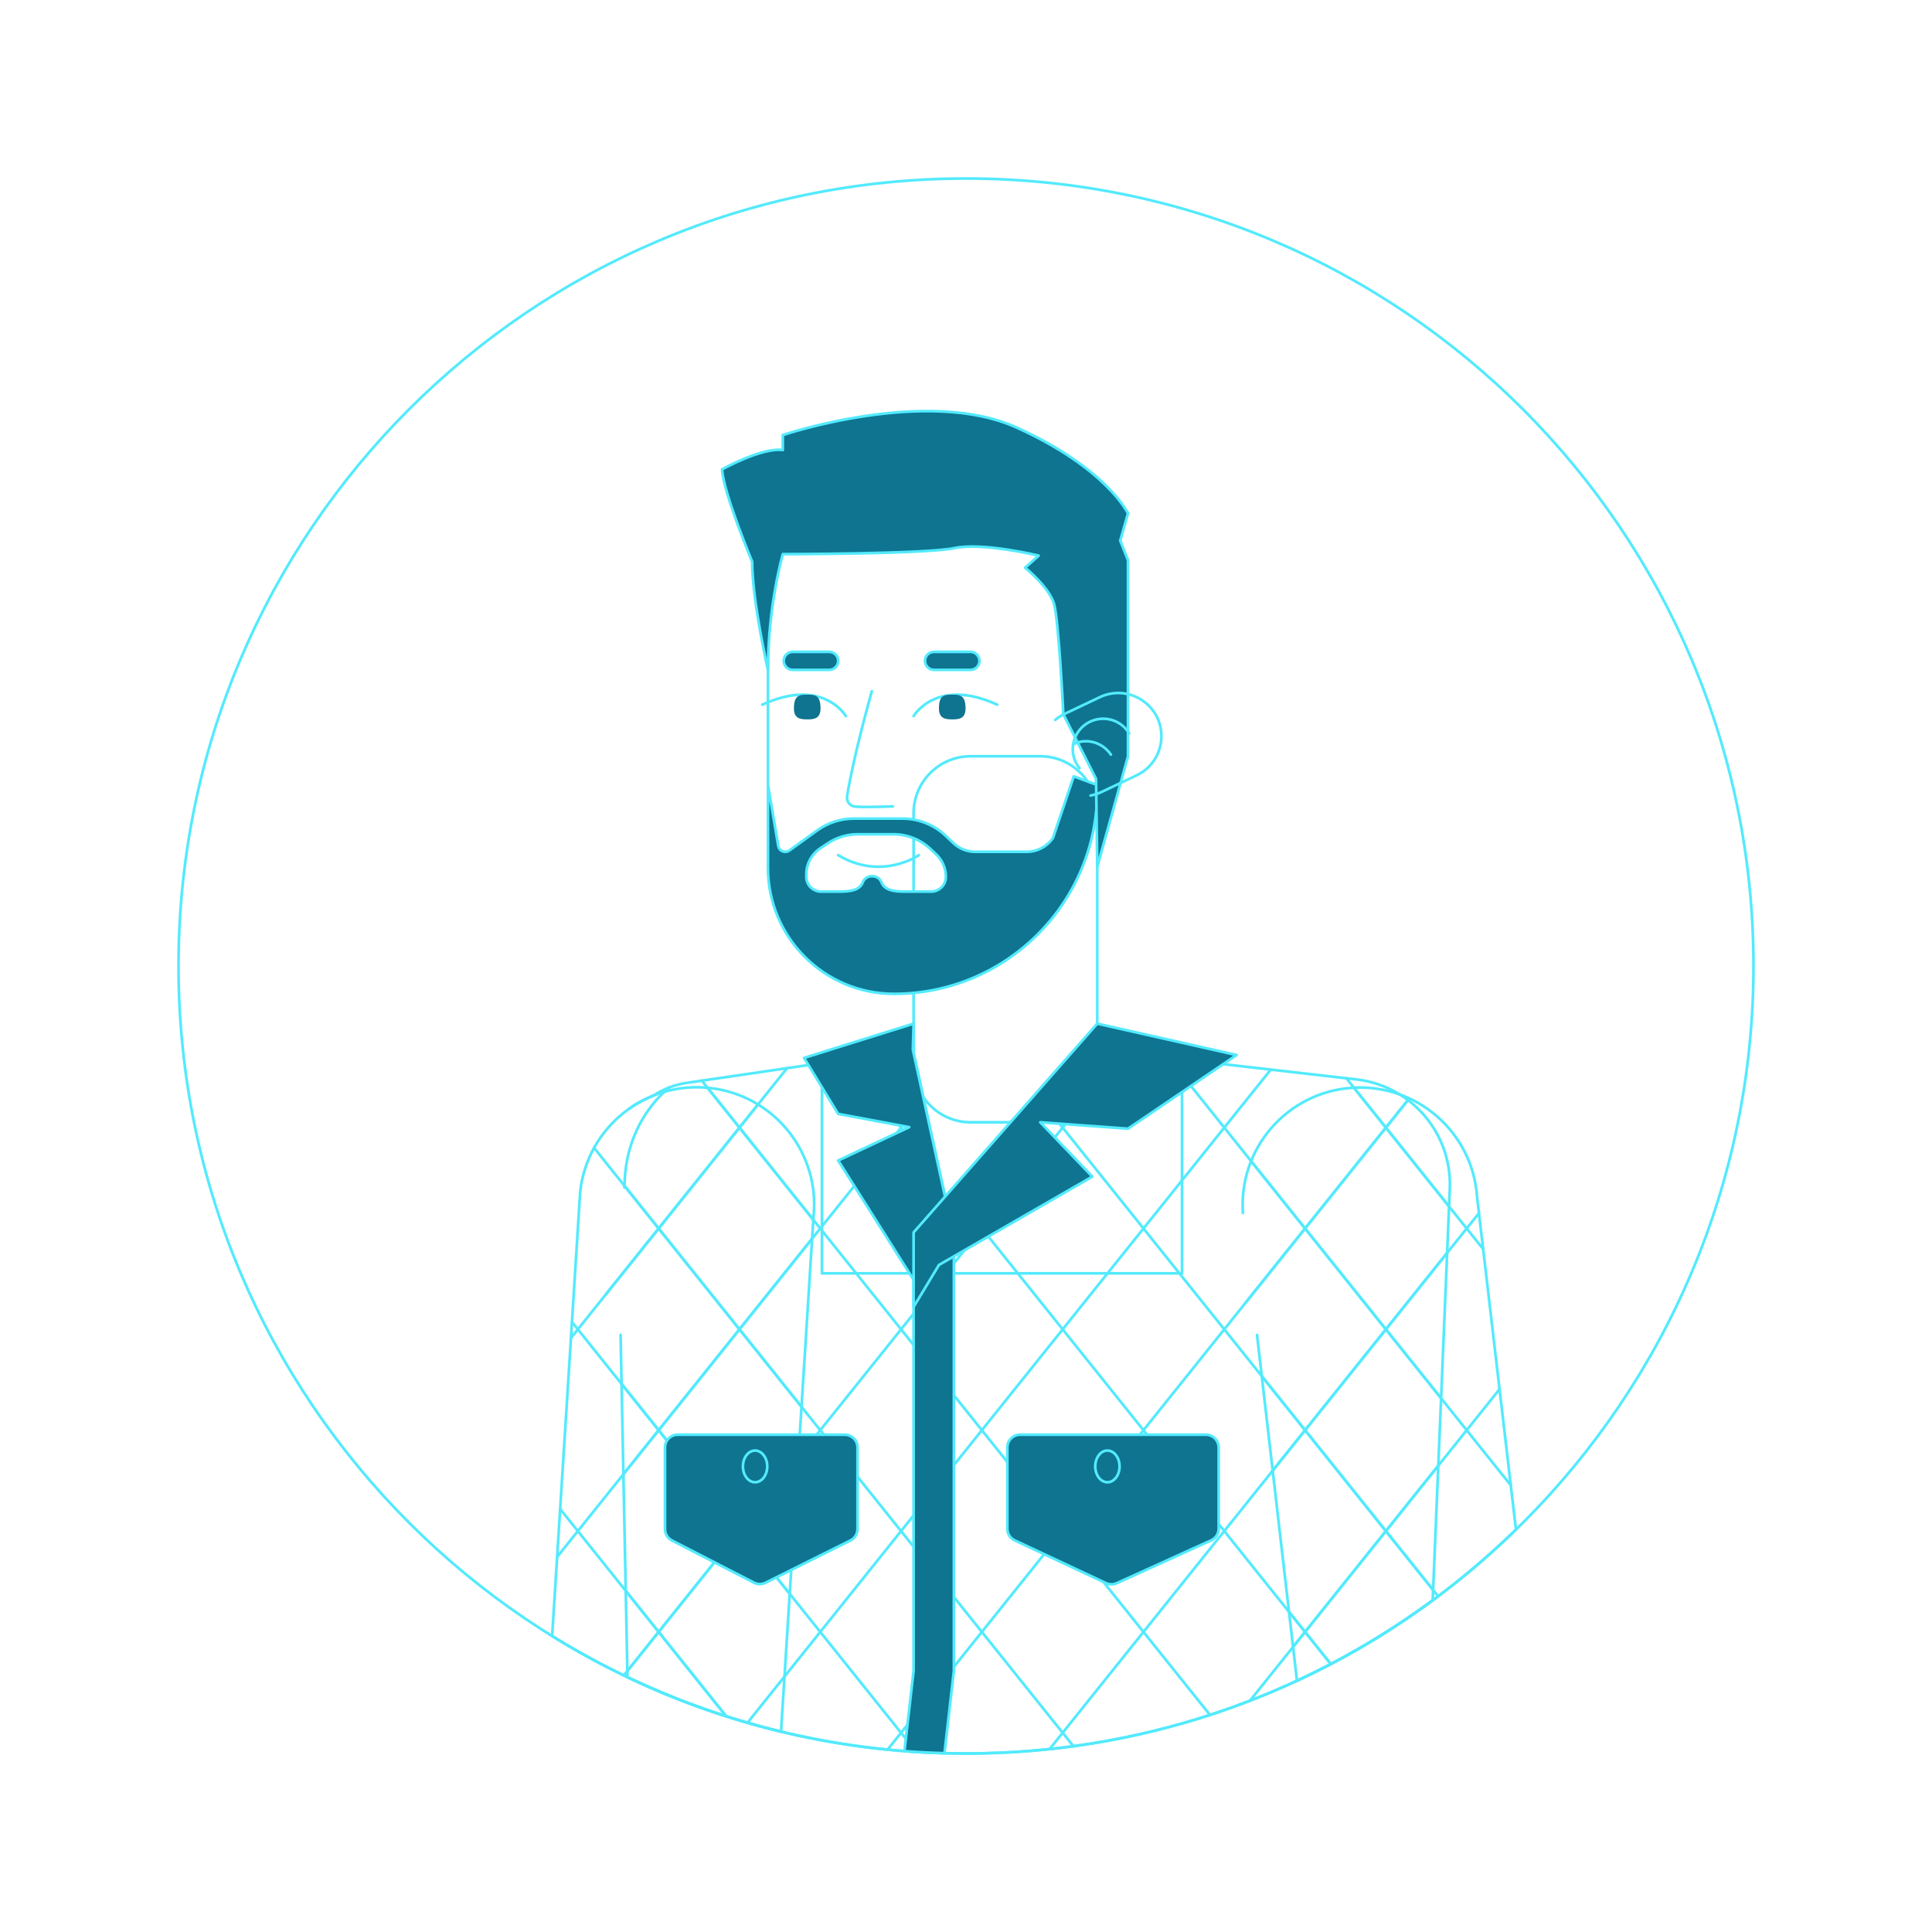
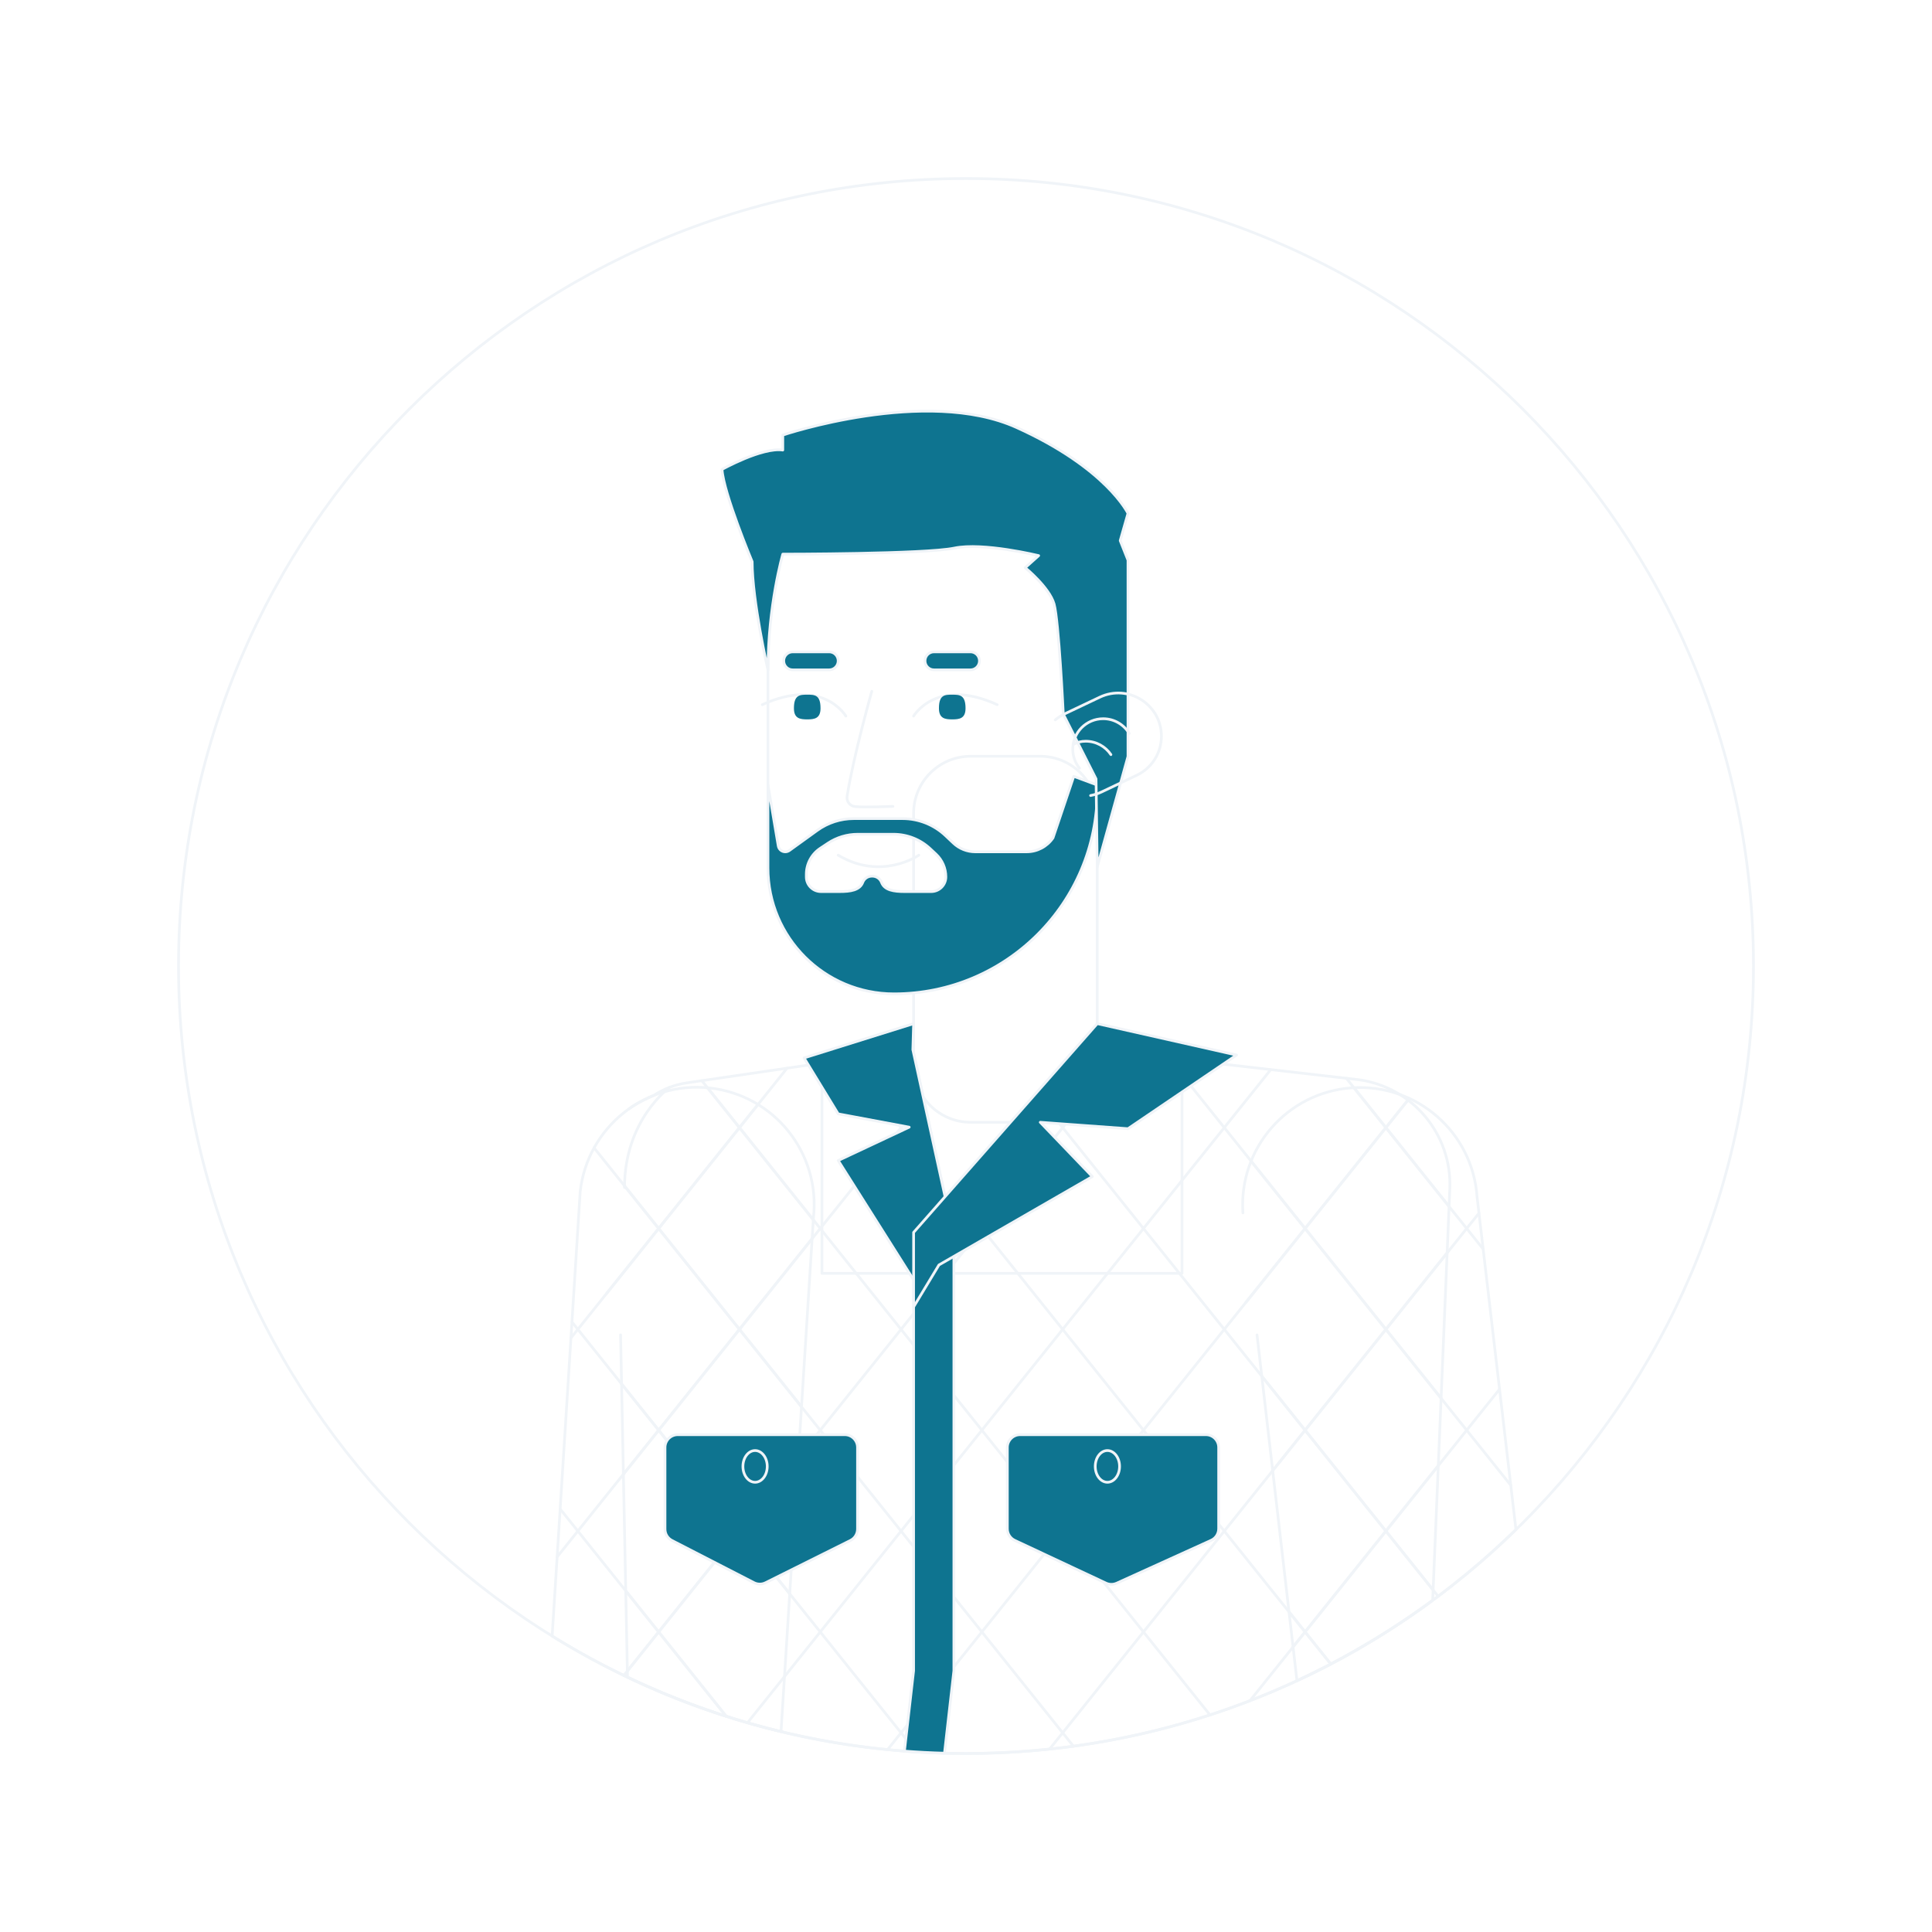
<svg xmlns="http://www.w3.org/2000/svg" version="1.1" x="0px" y="0px" viewBox="0 0 5000 5000" xml:space="preserve">
  <g id="ap_2">
    <g>
-       <circle style="fill:none;stroke:#53eafd;stroke-width:7;stroke-linecap:round;stroke-linejoin:round;stroke-miterlimit:10;" cx="2500" cy="2500" r="2038" />
+       <circle style="fill:none;stroke:#F0F4F8;stroke-width:7;stroke-linecap:round;stroke-linejoin:round;stroke-miterlimit:10;" cx="2500" cy="2500" r="2038" />
      <g>
        <g>
-           <path style="fill:none;stroke:#53eafd;stroke-width:7;stroke-linecap:round;stroke-linejoin:round;stroke-miterlimit:10;" d="      M1836.571,2815.642c-166.719-18.336-316.735,101.95-335.073,268.668l-72.561,1149.843      c180.618,111.792,379.994,196.153,592.328,247.271l83.976-1330.71C2123.579,2983.995,2003.291,2833.977,1836.571,2815.642z" />
+           <path style="fill:none;stroke:#F0F4F8;stroke-width:7;stroke-linecap:round;stroke-linejoin:round;stroke-miterlimit:10;" d="      M1836.571,2815.642c-166.719-18.336-316.735,101.95-335.073,268.668l-72.561,1149.843      c180.618,111.792,379.994,196.153,592.328,247.271l83.976-1330.71C2123.579,2983.995,2003.291,2833.977,1836.571,2815.642z" />
          <g>
-             <line style="fill:none;stroke:#53eafd;stroke-width:7;stroke-linecap:round;stroke-linejoin:round;stroke-miterlimit:10;" x1="1961.738" y1="2858.307" x2="1477.628" y2="3462.585" />
-             <line style="fill:none;stroke:#53eafd;stroke-width:7;stroke-linecap:round;stroke-linejoin:round;stroke-miterlimit:10;" x1="2101.781" y1="3205.556" x2="1441.866" y2="4029.277" />
-             <line style="fill:none;stroke:#53eafd;stroke-width:7;stroke-linecap:round;stroke-linejoin:round;stroke-miterlimit:10;" x1="2066.019" y1="3772.248" x2="1614.357" y2="4336.023" />
-             <line style="fill:none;stroke:#53eafd;stroke-width:7;stroke-linecap:round;stroke-linejoin:round;stroke-miterlimit:10;" x1="1879.564" y1="4441.837" x2="1450.515" y2="3906.287" />
-             <line style="fill:none;stroke:#53eafd;stroke-width:7;stroke-linecap:round;stroke-linejoin:round;stroke-miterlimit:10;" x1="2043.774" y1="4124.753" x2="1480.231" y2="3421.327" />
-             <line style="fill:none;stroke:#53eafd;stroke-width:7;stroke-linecap:round;stroke-linejoin:round;stroke-miterlimit:10;" x1="2074.313" y1="3640.82" x2="1537.451" y2="2970.697" />
-             <line style="fill:none;stroke:#53eafd;stroke-width:7;stroke-linecap:round;stroke-linejoin:round;stroke-miterlimit:10;" x1="2104.852" y1="3156.886" x2="1829.989" y2="2813.795" />
+             <line style="fill:none;stroke:#F0F4F8;stroke-width:7;stroke-linecap:round;stroke-linejoin:round;stroke-miterlimit:10;" x1="1961.738" y1="2858.307" x2="1477.628" y2="3462.585" />
+             <line style="fill:none;stroke:#F0F4F8;stroke-width:7;stroke-linecap:round;stroke-linejoin:round;stroke-miterlimit:10;" x1="2101.781" y1="3205.556" x2="1441.866" y2="4029.277" />
+             <line style="fill:none;stroke:#F0F4F8;stroke-width:7;stroke-linecap:round;stroke-linejoin:round;stroke-miterlimit:10;" x1="2066.019" y1="3772.248" x2="1614.357" y2="4336.023" />
+             <line style="fill:none;stroke:#F0F4F8;stroke-width:7;stroke-linecap:round;stroke-linejoin:round;stroke-miterlimit:10;" x1="1879.564" y1="4441.837" x2="1450.515" y2="3906.287" />
+             <line style="fill:none;stroke:#F0F4F8;stroke-width:7;stroke-linecap:round;stroke-linejoin:round;stroke-miterlimit:10;" x1="2043.774" y1="4124.753" x2="1480.231" y2="3421.327" />
+             <line style="fill:none;stroke:#F0F4F8;stroke-width:7;stroke-linecap:round;stroke-linejoin:round;stroke-miterlimit:10;" x1="2074.313" y1="3640.82" x2="1537.451" y2="2970.697" />
+             <line style="fill:none;stroke:#F0F4F8;stroke-width:7;stroke-linecap:round;stroke-linejoin:round;stroke-miterlimit:10;" x1="2104.852" y1="3156.886" x2="1829.989" y2="2813.795" />
          </g>
        </g>
        <g>
-           <path style="fill:none;stroke:#53eafd;stroke-width:7;stroke-linecap:round;stroke-linejoin:round;stroke-miterlimit:10;" d="      M2692.184,2904.448h-180.272c-81.46,0-147.496-66.036-147.496-147.496v-652.259c0-81.46,66.036-147.496,147.496-147.496h180.272      c81.46,0,147.496,66.036,147.496,147.496v652.259C2839.68,2838.412,2773.644,2904.448,2692.184,2904.448z" />
+           <path style="fill:none;stroke:#F0F4F8;stroke-width:7;stroke-linecap:round;stroke-linejoin:round;stroke-miterlimit:10;" d="      M2692.184,2904.448h-180.272c-81.46,0-147.496-66.036-147.496-147.496v-652.259c0-81.46,66.036-147.496,147.496-147.496h180.272      c81.46,0,147.496,66.036,147.496,147.496v652.259C2839.68,2838.412,2773.644,2904.448,2692.184,2904.448z" />
          <g>
-             <path style="fill:none;stroke:#53eafd;stroke-width:7;stroke-linecap:round;stroke-linejoin:round;stroke-miterlimit:10;" d="       M2313.613,2504.571c-180.117,0-326.13-146.013-326.13-326.129v-627.676c0-235.327,190.771-426.098,426.098-426.098       c235.329,0,426.099,190.771,426.099,426.098v427.739C2839.68,2269.043,2604.152,2504.571,2313.613,2504.571z" />
+             <path style="fill:none;stroke:#F0F4F8;stroke-width:7;stroke-linecap:round;stroke-linejoin:round;stroke-miterlimit:10;" d="       M2313.613,2504.571c-180.117,0-326.13-146.013-326.13-326.129v-627.676c0-235.327,190.771-426.098,426.098-426.098       c235.329,0,426.099,190.771,426.099,426.098v427.739C2839.68,2269.043,2604.152,2504.571,2313.613,2504.571z" />
            <g>
-               <path style="fill:#0e7490;stroke:#53eafd;stroke-width:7;stroke-linecap:round;stroke-linejoin:round;stroke-miterlimit:10;" d="        M2778.904,2009.158l-53.742,159.325c-15.368,22.525-40.872,36.001-68.14,36.001h-133.013        c-21.112,0-41.419-8.096-56.743-22.619l-19.969-18.929c-30.074-28.503-69.93-44.391-111.366-44.391h-126.328        c-33.993,0-67.126,10.701-94.698,30.587l-71.928,51.876c-3.132,2.259-6.896,3.475-10.758,3.475        c-8.976,0-16.641-6.479-18.135-15.329l-26.602-157.533v214.345c0,180.116,146.012,326.129,326.13,326.129        c290.54,0,526.067-235.528,526.067-526.067v-14.407L2778.904,2009.158z M2409.868,2307.429h-68.746        c-28.244,0-52.109-3.652-59.83-23.912c-3.703-9.716-13.165-16.029-23.563-16.029h-1.344c-10.398,0-19.861,6.313-23.563,16.029        c-7.72,20.26-31.585,23.912-59.83,23.912h-48.234c-20.992,0-38.009-17.017-38.009-38.009v-6.698        c0-27.049,13.542-52.302,36.073-67.269l19.821-13.167c22.783-15.135,49.526-23.208,76.877-23.208h92.987        c35.21,0,69.107,13.37,94.837,37.406l14.901,13.92c16.364,15.286,25.648,36.681,25.632,59.075        C2447.861,2290.438,2430.825,2307.429,2409.868,2307.429z" />
-               <path style="fill:#0e7490;stroke:#53eafd;stroke-width:7;stroke-linecap:round;stroke-linejoin:round;stroke-miterlimit:10;" d="        M1987.482,1734.28c0,0-40.87-179.194-40.87-280.677c0,0-74.083-177.113-77.987-238.83c0,0,103.678-57.813,157.225-50.007        v-38.859c0,0,371.137-125.075,604.615-19.688c233.477,105.386,288.738,222.483,288.738,222.483l-20.132,70.435l20.132,50.564        v507.99l-79.525,285.63l-3.148-227.655l-84.682-167.395c0,0-11.656-242.441-23.942-285.377        c-12.285-42.935-74.737-93.677-74.737-93.677l34.906-31.225c0,0-144.114-35.129-218.316-19.516        c-74.202,15.613-443.909,15.613-443.909,15.613S1987.482,1566.088,1987.482,1734.28z" />
+               <path style="fill:#0e7490;stroke:#F0F4F8;stroke-width:7;stroke-linecap:round;stroke-linejoin:round;stroke-miterlimit:10;" d="        M2778.904,2009.158l-53.742,159.325c-15.368,22.525-40.872,36.001-68.14,36.001h-133.013        c-21.112,0-41.419-8.096-56.743-22.619l-19.969-18.929c-30.074-28.503-69.93-44.391-111.366-44.391h-126.328        c-33.993,0-67.126,10.701-94.698,30.587l-71.928,51.876c-3.132,2.259-6.896,3.475-10.758,3.475        c-8.976,0-16.641-6.479-18.135-15.329l-26.602-157.533v214.345c0,180.116,146.012,326.129,326.13,326.129        c290.54,0,526.067-235.528,526.067-526.067v-14.407L2778.904,2009.158z M2409.868,2307.429h-68.746        c-28.244,0-52.109-3.652-59.83-23.912c-3.703-9.716-13.165-16.029-23.563-16.029h-1.344c-10.398,0-19.861,6.313-23.563,16.029        c-7.72,20.26-31.585,23.912-59.83,23.912h-48.234c-20.992,0-38.009-17.017-38.009-38.009v-6.698        c0-27.049,13.542-52.302,36.073-67.269l19.821-13.167c22.783-15.135,49.526-23.208,76.877-23.208h92.987        c35.21,0,69.107,13.37,94.837,37.406l14.901,13.92c16.364,15.286,25.648,36.681,25.632,59.075        C2447.861,2290.438,2430.825,2307.429,2409.868,2307.429z" />
+               <path style="fill:#0e7490;stroke:#F0F4F8;stroke-width:7;stroke-linecap:round;stroke-linejoin:round;stroke-miterlimit:10;" d="        M1987.482,1734.28c0,0-40.87-179.194-40.87-280.677c0,0-74.083-177.113-77.987-238.83c0,0,103.678-57.813,157.225-50.007        v-38.859c0,0,371.137-125.075,604.615-19.688c233.477,105.386,288.738,222.483,288.738,222.483l-20.132,70.435l20.132,50.564        v507.99l-79.525,285.63l-3.148-227.655l-84.682-167.395c0,0-11.656-242.441-23.942-285.377        c-12.285-42.935-74.737-93.677-74.737-93.677l34.906-31.225c0,0-144.114-35.129-218.316-19.516        c-74.202,15.613-443.909,15.613-443.909,15.613S1987.482,1566.088,1987.482,1734.28z" />
            </g>
            <g>
              <g>
-                 <path style="fill:none;stroke:#53eafd;stroke-width:7;stroke-linecap:round;stroke-linejoin:round;stroke-miterlimit:10;" d="         M2364.416,1853.222c0,0,58.998-101.608,216.327-29.499" />
+                 <path style="fill:none;stroke:#F0F4F8;stroke-width:7;stroke-linecap:round;stroke-linejoin:round;stroke-miterlimit:10;" d="         M2364.416,1853.222c0,0,58.998-101.608,216.327-29.499" />
                <path style="fill:#0e7490;" d="M2498.801,1833.01c0,26.248-15.408,28.772-34.416,28.772         c-19.007,0-34.416-2.524-34.416-28.772c0-35.142,15.408-35.142,34.416-35.142         C2483.393,1797.867,2498.801,1798.295,2498.801,1833.01z" />
              </g>
              <g>
-                 <path style="fill:none;stroke:#53eafd;stroke-width:7;stroke-linecap:round;stroke-linejoin:round;stroke-miterlimit:10;" d="         M2189.06,1853.222c0,0-58.998-101.608-216.327-29.499" />
+                 <path style="fill:none;stroke:#F0F4F8;stroke-width:7;stroke-linecap:round;stroke-linejoin:round;stroke-miterlimit:10;" d="         M2189.06,1853.222c0,0-58.998-101.608-216.327-29.499" />
                <path style="fill:#0e7490;" d="M2054.675,1833.01c0,26.248,15.408,28.772,34.416,28.772c19.007,0,34.416-2.524,34.416-28.772         c0-35.142-15.408-35.142-34.416-35.142C2070.083,1797.867,2054.675,1798.295,2054.675,1833.01z" />
              </g>
-               <path style="fill:none;stroke:#53eafd;stroke-width:7;stroke-linecap:round;stroke-linejoin:round;stroke-miterlimit:10;" d="        M2256.252,1788.944c0,0-47.814,168.754-63.977,271.778c-2.047,13.043,7.198,25.198,20.319,26.667        c24.036,2.69,98.285-0.54,98.285-0.54" />
-               <path style="fill:none;stroke:#53eafd;stroke-width:7;stroke-linecap:round;stroke-linejoin:round;stroke-miterlimit:10;" d="        M2169.212,2213.222c112.206,67.192,208.679,0,208.679,0" />
-               <path style="fill:#0e7490;stroke:#53eafd;stroke-width:7;stroke-linecap:round;stroke-linejoin:round;stroke-miterlimit:10;" d="        M2511.547,1733.587h-94.324c-12.873,0-23.308-10.435-23.308-23.308c0-12.873,10.435-23.308,23.308-23.308h94.324        c12.873,0,23.308,10.435,23.308,23.308C2534.855,1723.152,2524.42,1733.587,2511.547,1733.587z" />
-               <path style="fill:#0e7490;stroke:#53eafd;stroke-width:7;stroke-linecap:round;stroke-linejoin:round;stroke-miterlimit:10;" d="        M2145.904,1733.587h-94.324c-12.872,0-23.308-10.435-23.308-23.308c0-12.873,10.436-23.308,23.308-23.308h94.324        c12.873,0,23.308,10.435,23.308,23.308C2169.212,1723.152,2158.776,1733.587,2145.904,1733.587z" />
+               <path style="fill:none;stroke:#F0F4F8;stroke-width:7;stroke-linecap:round;stroke-linejoin:round;stroke-miterlimit:10;" d="        M2256.252,1788.944c0,0-47.814,168.754-63.977,271.778c-2.047,13.043,7.198,25.198,20.319,26.667        c24.036,2.69,98.285-0.54,98.285-0.54" />
+               <path style="fill:none;stroke:#F0F4F8;stroke-width:7;stroke-linecap:round;stroke-linejoin:round;stroke-miterlimit:10;" d="        M2169.212,2213.222c112.206,67.192,208.679,0,208.679,0" />
+               <path style="fill:#0e7490;stroke:#F0F4F8;stroke-width:7;stroke-linecap:round;stroke-linejoin:round;stroke-miterlimit:10;" d="        M2511.547,1733.587h-94.324c-12.873,0-23.308-10.435-23.308-23.308c0-12.873,10.435-23.308,23.308-23.308h94.324        c12.873,0,23.308,10.435,23.308,23.308C2534.855,1723.152,2524.42,1733.587,2511.547,1733.587z" />
+               <path style="fill:#0e7490;stroke:#F0F4F8;stroke-width:7;stroke-linecap:round;stroke-linejoin:round;stroke-miterlimit:10;" d="        M2145.904,1733.587h-94.324c-12.872,0-23.308-10.435-23.308-23.308c0-12.873,10.436-23.308,23.308-23.308h94.324        c12.873,0,23.308,10.435,23.308,23.308C2169.212,1723.152,2158.776,1733.587,2145.904,1733.587z" />
            </g>
            <g>
              <g>
                <path style="fill:none;" d="M2941.919,2006.353l-91.113,43.263c-74.163,35.215-159.715-18.869-159.715-100.968         c0-43.156,24.845-82.457,63.83-100.968l91.113-43.263c74.163-35.214,159.715,18.869,159.715,100.968         C3005.749,1948.541,2980.904,1987.842,2941.919,2006.353z" />
-                 <path style="fill:none;stroke:#53eafd;stroke-width:7;stroke-linecap:round;stroke-linejoin:round;stroke-miterlimit:10;" d="         M2730.958,1863.071c7.197-6.048,15.225-11.242,23.963-15.391l91.113-43.263c74.163-35.214,159.715,18.869,159.715,100.968         c0,43.157-24.845,82.457-63.83,100.968l-91.113,43.263c-9.35,4.44-18.881,7.46-28.398,9.184" />
+                 <path style="fill:none;stroke:#F0F4F8;stroke-width:7;stroke-linecap:round;stroke-linejoin:round;stroke-miterlimit:10;" d="         M2730.958,1863.071c7.197-6.048,15.225-11.242,23.963-15.391l91.113-43.263c74.163-35.214,159.715,18.869,159.715,100.968         c0,43.157-24.845,82.457-63.83,100.968l-91.113,43.263c-9.35,4.44-18.881,7.46-28.398,9.184" />
              </g>
              <g>
-                 <path style="fill:none;stroke:#53eafd;stroke-width:7;stroke-linecap:round;stroke-linejoin:round;stroke-miterlimit:10;" d="         M2793.73,1988.073c-10.896-13.499-17.419-30.673-17.419-49.371c0-43.445,35.219-78.664,78.664-78.664         c28.632,0,53.691,15.297,67.451,38.164" />
-                 <path style="fill:none;stroke:#53eafd;stroke-width:7;stroke-linecap:round;stroke-linejoin:round;stroke-miterlimit:10;" d="         M2778.904,1925.75c10.166-4.794,18.927-7.474,30.912-7.474c27.153,0,51.093,13.757,65.229,34.682" />
+                 <path style="fill:none;stroke:#F0F4F8;stroke-width:7;stroke-linecap:round;stroke-linejoin:round;stroke-miterlimit:10;" d="         M2793.73,1988.073c-10.896-13.499-17.419-30.673-17.419-49.371c0-43.445,35.219-78.664,78.664-78.664         c28.632,0,53.691,15.297,67.451,38.164" />
+                 <path style="fill:none;stroke:#F0F4F8;stroke-width:7;stroke-linecap:round;stroke-linejoin:round;stroke-miterlimit:10;" d="         M2778.904,1925.75c10.166-4.794,18.927-7.474,30.912-7.474c27.153,0,51.093,13.757,65.229,34.682" />
              </g>
            </g>
          </g>
        </g>
        <g>
          <g>
            <g>
              <polygon style="fill:none;" points="3059.005,3295.425 2127.199,3295.425 2127.199,2813.795 2364.416,2716.627         2839.68,2716.627 3059.005,2813.795       " />
-               <polyline style="fill:none;stroke:#53eafd;stroke-width:7;stroke-linecap:round;stroke-linejoin:round;stroke-miterlimit:10;" points="        2839.68,2716.627 3059.005,2813.795 3059.005,3295.425 2127.199,3295.425 2127.199,2813.795 2364.416,2716.627       " />
+               <polyline style="fill:none;stroke:#F0F4F8;stroke-width:7;stroke-linecap:round;stroke-linejoin:round;stroke-miterlimit:10;" points="        2839.68,2716.627 3059.005,2813.795 3059.005,3295.425 2127.199,3295.425 2127.199,2813.795 2364.416,2716.627       " />
            </g>
            <g>
              <g>
                <g>
                  <path style="fill:none;" d="M3517.008,2794.344l-677.329-77.717l-391.802,389.784l-85.407-389.784l-585.386,85.885          c-103.603,15.2-180.284,104.239-179.956,208.953l26.795,1329.114C1889.323,4467.13,2186.381,4538,2500,4538          c452.087,0,869.772-147.231,1207.781-396.321l44.302-1065.082C3757.926,2936.072,3656.271,2814.013,3517.008,2794.344z" />
                  <g>
-                     <path style="fill:none;stroke:#53eafd;stroke-width:7;stroke-linecap:round;stroke-linejoin:round;stroke-miterlimit:10;" d="           M1606.063,3454.679l17.86,885.9C1889.323,4467.13,2186.381,4538,2500,4538c452.087,0,869.772-147.231,1207.781-396.321           l44.302-1065.082c5.843-140.524-95.812-262.584-235.076-282.252l-677.329-77.717l-391.802,389.784l-85.407-389.784           l-585.386,85.885c-31.352,4.6-60.239,15.962-85.271,32.473c0,0-41.781,17.423-63.93,34.685" />
-                     <path style="fill:none;stroke:#53eafd;stroke-width:7;stroke-linecap:round;stroke-linejoin:round;stroke-miterlimit:10;" d="           M1733.401,2813.795c0,0-117.165,83.375-117.165,259.573" />
+                     <path style="fill:none;stroke:#F0F4F8;stroke-width:7;stroke-linecap:round;stroke-linejoin:round;stroke-miterlimit:10;" d="           M1606.063,3454.679l17.86,885.9C1889.323,4467.13,2186.381,4538,2500,4538c452.087,0,869.772-147.231,1207.781-396.321           l44.302-1065.082c5.843-140.524-95.812-262.584-235.076-282.252l-677.329-77.717l-391.802,389.784l-85.407-389.784           l-585.386,85.885c-31.352,4.6-60.239,15.962-85.271,32.473c0,0-41.781,17.423-63.93,34.685" />
+                     <path style="fill:none;stroke:#F0F4F8;stroke-width:7;stroke-linecap:round;stroke-linejoin:round;stroke-miterlimit:10;" d="           M1733.401,2813.795c0,0-117.165,83.375-117.165,259.573" />
                  </g>
                </g>
                <g>
-                   <line style="fill:none;stroke:#53eafd;stroke-width:7;stroke-linecap:round;stroke-linejoin:round;stroke-miterlimit:10;" x1="2036.986" y1="2764.381" x2="1569.363" y2="3348.079" />
-                   <line style="fill:none;stroke:#53eafd;stroke-width:7;stroke-linecap:round;stroke-linejoin:round;stroke-miterlimit:10;" x1="2390.606" y1="2845.036" x2="1613.332" y2="3815.249" />
-                   <line style="fill:none;stroke:#53eafd;stroke-width:7;stroke-linecap:round;stroke-linejoin:round;stroke-miterlimit:10;" x1="2905.652" y1="2724.197" x2="1623.599" y2="4324.487" />
-                   <line style="fill:none;stroke:#53eafd;stroke-width:7;stroke-linecap:round;stroke-linejoin:round;stroke-miterlimit:10;" x1="3288.282" y1="2768.643" x2="1937.293" y2="4454.98" />
-                   <line style="fill:none;stroke:#53eafd;stroke-width:7;stroke-linecap:round;stroke-linejoin:round;stroke-miterlimit:10;" x1="3643.752" y1="2846.99" x2="2297.02" y2="4528.013" />
-                   <line style="fill:none;stroke:#53eafd;stroke-width:7;stroke-linecap:round;stroke-linejoin:round;stroke-miterlimit:10;" x1="3745.186" y1="3242.432" x2="2716.35" y2="4526.649" />
-                   <line style="fill:none;stroke:#53eafd;stroke-width:7;stroke-linecap:round;stroke-linejoin:round;stroke-miterlimit:10;" x1="3722.281" y1="3793.075" x2="3234.884" y2="4401.457" />
-                   <line style="fill:none;stroke:#53eafd;stroke-width:7;stroke-linecap:round;stroke-linejoin:round;stroke-miterlimit:10;" x1="1879.564" y1="4441.837" x2="1619.418" y2="4117.116" />
-                   <line style="fill:none;stroke:#53eafd;stroke-width:7;stroke-linecap:round;stroke-linejoin:round;stroke-miterlimit:10;" x1="2371.642" y1="4534.007" x2="1608.622" y2="3581.586" />
-                   <line style="fill:none;stroke:#53eafd;stroke-width:7;stroke-linecap:round;stroke-linejoin:round;stroke-miterlimit:10;" x1="2778.01" y1="4519.192" x2="1616.235" y2="3069.037" />
-                   <line style="fill:none;stroke:#53eafd;stroke-width:7;stroke-linecap:round;stroke-linejoin:round;stroke-miterlimit:10;" x1="3130.022" y1="4436.528" x2="1816.336" y2="2796.753" />
-                   <line style="fill:none;stroke:#53eafd;stroke-width:7;stroke-linecap:round;stroke-linejoin:round;stroke-miterlimit:10;" x1="2434.785" y1="3046.663" x2="2190.584" y2="2741.846" />
-                   <line style="fill:none;stroke:#53eafd;stroke-width:7;stroke-linecap:round;stroke-linejoin:round;stroke-miterlimit:10;" x1="3444.15" y1="4306.576" x2="2467.093" y2="3086.99" />
-                   <line style="fill:none;stroke:#53eafd;stroke-width:7;stroke-linecap:round;stroke-linejoin:round;stroke-miterlimit:10;" x1="3708.891" y1="4114.98" x2="2699.969" y2="2855.618" />
-                   <line style="fill:none;stroke:#53eafd;stroke-width:7;stroke-linecap:round;stroke-linejoin:round;stroke-miterlimit:10;" x1="3729.535" y1="3618.694" x2="3023.83" y2="2737.816" />
-                   <line style="fill:none;stroke:#53eafd;stroke-width:7;stroke-linecap:round;stroke-linejoin:round;stroke-miterlimit:10;" x1="3750.178" y1="3122.408" x2="3484.352" y2="2790.598" />
+                   <line style="fill:none;stroke:#F0F4F8;stroke-width:7;stroke-linecap:round;stroke-linejoin:round;stroke-miterlimit:10;" x1="2036.986" y1="2764.381" x2="1569.363" y2="3348.079" />
+                   <line style="fill:none;stroke:#F0F4F8;stroke-width:7;stroke-linecap:round;stroke-linejoin:round;stroke-miterlimit:10;" x1="2390.606" y1="2845.036" x2="1613.332" y2="3815.249" />
+                   <line style="fill:none;stroke:#F0F4F8;stroke-width:7;stroke-linecap:round;stroke-linejoin:round;stroke-miterlimit:10;" x1="2905.652" y1="2724.197" x2="1623.599" y2="4324.487" />
+                   <line style="fill:none;stroke:#F0F4F8;stroke-width:7;stroke-linecap:round;stroke-linejoin:round;stroke-miterlimit:10;" x1="3288.282" y1="2768.643" x2="1937.293" y2="4454.98" />
+                   <line style="fill:none;stroke:#F0F4F8;stroke-width:7;stroke-linecap:round;stroke-linejoin:round;stroke-miterlimit:10;" x1="3643.752" y1="2846.99" x2="2297.02" y2="4528.013" />
+                   <line style="fill:none;stroke:#F0F4F8;stroke-width:7;stroke-linecap:round;stroke-linejoin:round;stroke-miterlimit:10;" x1="3745.186" y1="3242.432" x2="2716.35" y2="4526.649" />
+                   <line style="fill:none;stroke:#F0F4F8;stroke-width:7;stroke-linecap:round;stroke-linejoin:round;stroke-miterlimit:10;" x1="3722.281" y1="3793.075" x2="3234.884" y2="4401.457" />
+                   <line style="fill:none;stroke:#F0F4F8;stroke-width:7;stroke-linecap:round;stroke-linejoin:round;stroke-miterlimit:10;" x1="1879.564" y1="4441.837" x2="1619.418" y2="4117.116" />
+                   <line style="fill:none;stroke:#F0F4F8;stroke-width:7;stroke-linecap:round;stroke-linejoin:round;stroke-miterlimit:10;" x1="2371.642" y1="4534.007" x2="1608.622" y2="3581.586" />
+                   <line style="fill:none;stroke:#F0F4F8;stroke-width:7;stroke-linecap:round;stroke-linejoin:round;stroke-miterlimit:10;" x1="2778.01" y1="4519.192" x2="1616.235" y2="3069.037" />
+                   <line style="fill:none;stroke:#F0F4F8;stroke-width:7;stroke-linecap:round;stroke-linejoin:round;stroke-miterlimit:10;" x1="3130.022" y1="4436.528" x2="1816.336" y2="2796.753" />
+                   <line style="fill:none;stroke:#F0F4F8;stroke-width:7;stroke-linecap:round;stroke-linejoin:round;stroke-miterlimit:10;" x1="2434.785" y1="3046.663" x2="2190.584" y2="2741.846" />
+                   <line style="fill:none;stroke:#F0F4F8;stroke-width:7;stroke-linecap:round;stroke-linejoin:round;stroke-miterlimit:10;" x1="3444.15" y1="4306.576" x2="2467.093" y2="3086.99" />
+                   <line style="fill:none;stroke:#F0F4F8;stroke-width:7;stroke-linecap:round;stroke-linejoin:round;stroke-miterlimit:10;" x1="3708.891" y1="4114.98" x2="2699.969" y2="2855.618" />
+                   <line style="fill:none;stroke:#F0F4F8;stroke-width:7;stroke-linecap:round;stroke-linejoin:round;stroke-miterlimit:10;" x1="3729.535" y1="3618.694" x2="3023.83" y2="2737.816" />
+                   <line style="fill:none;stroke:#F0F4F8;stroke-width:7;stroke-linecap:round;stroke-linejoin:round;stroke-miterlimit:10;" x1="3750.178" y1="3122.408" x2="3484.352" y2="2790.598" />
                </g>
              </g>
              <g>
                <g>
-                   <path style="fill:#0e7490;stroke:#53eafd;stroke-width:7;stroke-linecap:round;stroke-linejoin:round;stroke-miterlimit:10;" d="          M2364.416,4323.888l-23.736,207.961c34.313,2.653,68.865,4.453,103.633,5.386l24.351-213.348V3189.443h-104.248V4323.888z" />
-                   <polygon style="fill:#0e7490;stroke:#53eafd;stroke-width:7;stroke-linecap:round;stroke-linejoin:round;stroke-miterlimit:10;" points="          2364.416,2649.166 2080.896,2737.868 2169.212,2882.688 2353.007,2917.083 2169.212,3003.372 2364.416,3312.321           2445.799,3096.927 2362.471,2716.627         " />
-                   <polygon style="fill:#0e7490;stroke:#53eafd;stroke-width:7;stroke-linecap:round;stroke-linejoin:round;stroke-miterlimit:10;" points="          2364.416,3189.442 2839.68,2649.166 3200.204,2730.423 2919.204,2921.044 2692.184,2904.448 2826.975,3045.003           2429.969,3273.702 2364.416,3382.317         " />
+                   <path style="fill:#0e7490;stroke:#F0F4F8;stroke-width:7;stroke-linecap:round;stroke-linejoin:round;stroke-miterlimit:10;" d="          M2364.416,4323.888l-23.736,207.961c34.313,2.653,68.865,4.453,103.633,5.386l24.351-213.348V3189.443h-104.248V4323.888z" />
+                   <polygon style="fill:#0e7490;stroke:#F0F4F8;stroke-width:7;stroke-linecap:round;stroke-linejoin:round;stroke-miterlimit:10;" points="          2364.416,2649.166 2080.896,2737.868 2169.212,2882.688 2353.007,2917.083 2169.212,3003.372 2364.416,3312.321           2445.799,3096.927 2362.471,2716.627         " />
+                   <polygon style="fill:#0e7490;stroke:#F0F4F8;stroke-width:7;stroke-linecap:round;stroke-linejoin:round;stroke-miterlimit:10;" points="          2364.416,3189.442 2839.68,2649.166 3200.204,2730.423 2919.204,2921.044 2692.184,2904.448 2826.975,3045.003           2429.969,3273.702 2364.416,3382.317         " />
                </g>
                <g>
-                   <path style="fill:#0e7490;stroke:#53eafd;stroke-width:7;stroke-linecap:round;stroke-linejoin:round;stroke-miterlimit:10;" d="          M2200.985,3986.613l-219.849,109.511c-9.398,4.682-20.464,4.611-29.801-0.191l-212.403-109.22          c-10.995-5.654-17.907-16.98-17.907-29.344v-211.382c0-18.223,14.773-32.997,32.997-32.997h432.251          c18.224,0,32.997,14.773,32.997,32.997v211.091C2219.269,3969.593,2212.188,3981.032,2200.985,3986.613z" />
-                   <ellipse style="fill:none;stroke:#53eafd;stroke-width:7;stroke-linecap:round;stroke-linejoin:round;stroke-miterlimit:10;" cx="1954.149" cy="3795.054" rx="31.467" ry="41.032" />
+                   <path style="fill:#0e7490;stroke:#F0F4F8;stroke-width:7;stroke-linecap:round;stroke-linejoin:round;stroke-miterlimit:10;" d="          M2200.985,3986.613l-219.849,109.511c-9.398,4.682-20.464,4.611-29.801-0.191l-212.403-109.22          c-10.995-5.654-17.907-16.98-17.907-29.344v-211.382c0-18.223,14.773-32.997,32.997-32.997h432.251          c18.224,0,32.997,14.773,32.997,32.997v211.091C2219.269,3969.593,2212.188,3981.032,2200.985,3986.613z" />
+                   <ellipse style="fill:none;stroke:#F0F4F8;stroke-width:7;stroke-linecap:round;stroke-linejoin:round;stroke-miterlimit:10;" cx="1954.149" cy="3795.054" rx="31.467" ry="41.032" />
                </g>
                <g>
-                   <path style="fill:#0e7490;stroke:#53eafd;stroke-width:7;stroke-linecap:round;stroke-linejoin:round;stroke-miterlimit:10;" d="          M3134.519,3986.291l-244.561,110.991c-8.792,3.99-18.891,3.929-27.635-0.167l-236.308-110.71          c-11.593-5.431-18.998-17.078-18.998-29.88v-210.539c0-18.223,14.773-32.997,32.997-32.997h480.869          c18.223,0,32.997,14.773,32.997,32.997v210.258C3153.879,3969.19,3146.308,3980.941,3134.519,3986.291z" />
-                   <ellipse style="fill:none;stroke:#53eafd;stroke-width:7;stroke-linecap:round;stroke-linejoin:round;stroke-miterlimit:10;" cx="2865.966" cy="3795.054" rx="31.467" ry="41.032" />
+                   <path style="fill:#0e7490;stroke:#F0F4F8;stroke-width:7;stroke-linecap:round;stroke-linejoin:round;stroke-miterlimit:10;" d="          M3134.519,3986.291l-244.561,110.991c-8.792,3.99-18.891,3.929-27.635-0.167l-236.308-110.71          c-11.593-5.431-18.998-17.078-18.998-29.88v-210.539c0-18.223,14.773-32.997,32.997-32.997h480.869          c18.223,0,32.997,14.773,32.997,32.997v210.258C3153.879,3969.19,3146.308,3980.941,3134.519,3986.291z" />
+                   <ellipse style="fill:none;stroke:#F0F4F8;stroke-width:7;stroke-linecap:round;stroke-linejoin:round;stroke-miterlimit:10;" cx="2865.966" cy="3795.054" rx="31.467" ry="41.032" />
                </g>
              </g>
            </g>
          </g>
        </g>
        <g>
          <g>
            <path style="fill:none;" d="M3822.612,3097.449c-11.48-167.332-156.438-293.673-323.769-282.19       c-167.331,11.482-293.67,156.438-282.189,323.768l139.894,1210.746c210.94-97.841,402.343-230.682,566.723-391.098       L3822.612,3097.449z" />
-             <path style="fill:none;stroke:#53eafd;stroke-width:7;stroke-linecap:round;stroke-linejoin:round;stroke-miterlimit:10;" d="       M3253.125,3454.679l103.422,895.094c210.94-97.841,402.342-230.682,566.723-391.098l-100.659-861.226       c-11.48-167.332-156.438-293.673-323.769-282.19c-167.331,11.482-293.67,156.438-282.189,323.768" />
+             <path style="fill:none;stroke:#F0F4F8;stroke-width:7;stroke-linecap:round;stroke-linejoin:round;stroke-miterlimit:10;" d="       M3253.125,3454.679l103.422,895.094c210.94-97.841,402.342-230.682,566.723-391.098l-100.659-861.226       c-11.48-167.332-156.438-293.673-323.769-282.19c-167.331,11.482-293.67,156.438-282.189,323.768" />
          </g>
          <g>
-             <line style="fill:none;stroke:#53eafd;stroke-width:7;stroke-linecap:round;stroke-linejoin:round;stroke-miterlimit:10;" x1="3646.884" y1="2843.082" x2="3224.526" y2="3370.278" />
-             <line style="fill:none;stroke:#53eafd;stroke-width:7;stroke-linecap:round;stroke-linejoin:round;stroke-miterlimit:10;" x1="3827.542" y1="3139.632" x2="3291.51" y2="3808.721" />
-             <line style="fill:none;stroke:#53eafd;stroke-width:7;stroke-linecap:round;stroke-linejoin:round;stroke-miterlimit:10;" x1="3880.791" y1="3595.219" x2="3346.432" y2="4262.219" />
-             <line style="fill:none;stroke:#53eafd;stroke-width:7;stroke-linecap:round;stroke-linejoin:round;stroke-miterlimit:10;" x1="3444.15" y1="4306.576" x2="3335.952" y2="4171.522" />
-             <line style="fill:none;stroke:#53eafd;stroke-width:7;stroke-linecap:round;stroke-linejoin:round;stroke-miterlimit:10;" x1="3721.892" y1="4131.207" x2="3265.467" y2="3561.486" />
-             <line style="fill:none;stroke:#53eafd;stroke-width:7;stroke-linecap:round;stroke-linejoin:round;stroke-miterlimit:10;" x1="3909.839" y1="3843.755" x2="3238.996" y2="3006.392" />
-             <line style="fill:none;stroke:#53eafd;stroke-width:7;stroke-linecap:round;stroke-linejoin:round;stroke-miterlimit:10;" x1="3838.4" y1="3232.529" x2="3503.87" y2="2814.961" />
+             <line style="fill:none;stroke:#F0F4F8;stroke-width:7;stroke-linecap:round;stroke-linejoin:round;stroke-miterlimit:10;" x1="3646.884" y1="2843.082" x2="3224.526" y2="3370.278" />
+             <line style="fill:none;stroke:#F0F4F8;stroke-width:7;stroke-linecap:round;stroke-linejoin:round;stroke-miterlimit:10;" x1="3827.542" y1="3139.632" x2="3291.51" y2="3808.721" />
+             <line style="fill:none;stroke:#F0F4F8;stroke-width:7;stroke-linecap:round;stroke-linejoin:round;stroke-miterlimit:10;" x1="3880.791" y1="3595.219" x2="3346.432" y2="4262.219" />
+             <line style="fill:none;stroke:#F0F4F8;stroke-width:7;stroke-linecap:round;stroke-linejoin:round;stroke-miterlimit:10;" x1="3444.15" y1="4306.576" x2="3335.952" y2="4171.522" />
+             <line style="fill:none;stroke:#F0F4F8;stroke-width:7;stroke-linecap:round;stroke-linejoin:round;stroke-miterlimit:10;" x1="3721.892" y1="4131.207" x2="3265.467" y2="3561.486" />
+             <line style="fill:none;stroke:#F0F4F8;stroke-width:7;stroke-linecap:round;stroke-linejoin:round;stroke-miterlimit:10;" x1="3909.839" y1="3843.755" x2="3238.996" y2="3006.392" />
+             <line style="fill:none;stroke:#F0F4F8;stroke-width:7;stroke-linecap:round;stroke-linejoin:round;stroke-miterlimit:10;" x1="3838.4" y1="3232.529" x2="3503.87" y2="2814.961" />
          </g>
        </g>
      </g>
    </g>
  </g>
</svg>
